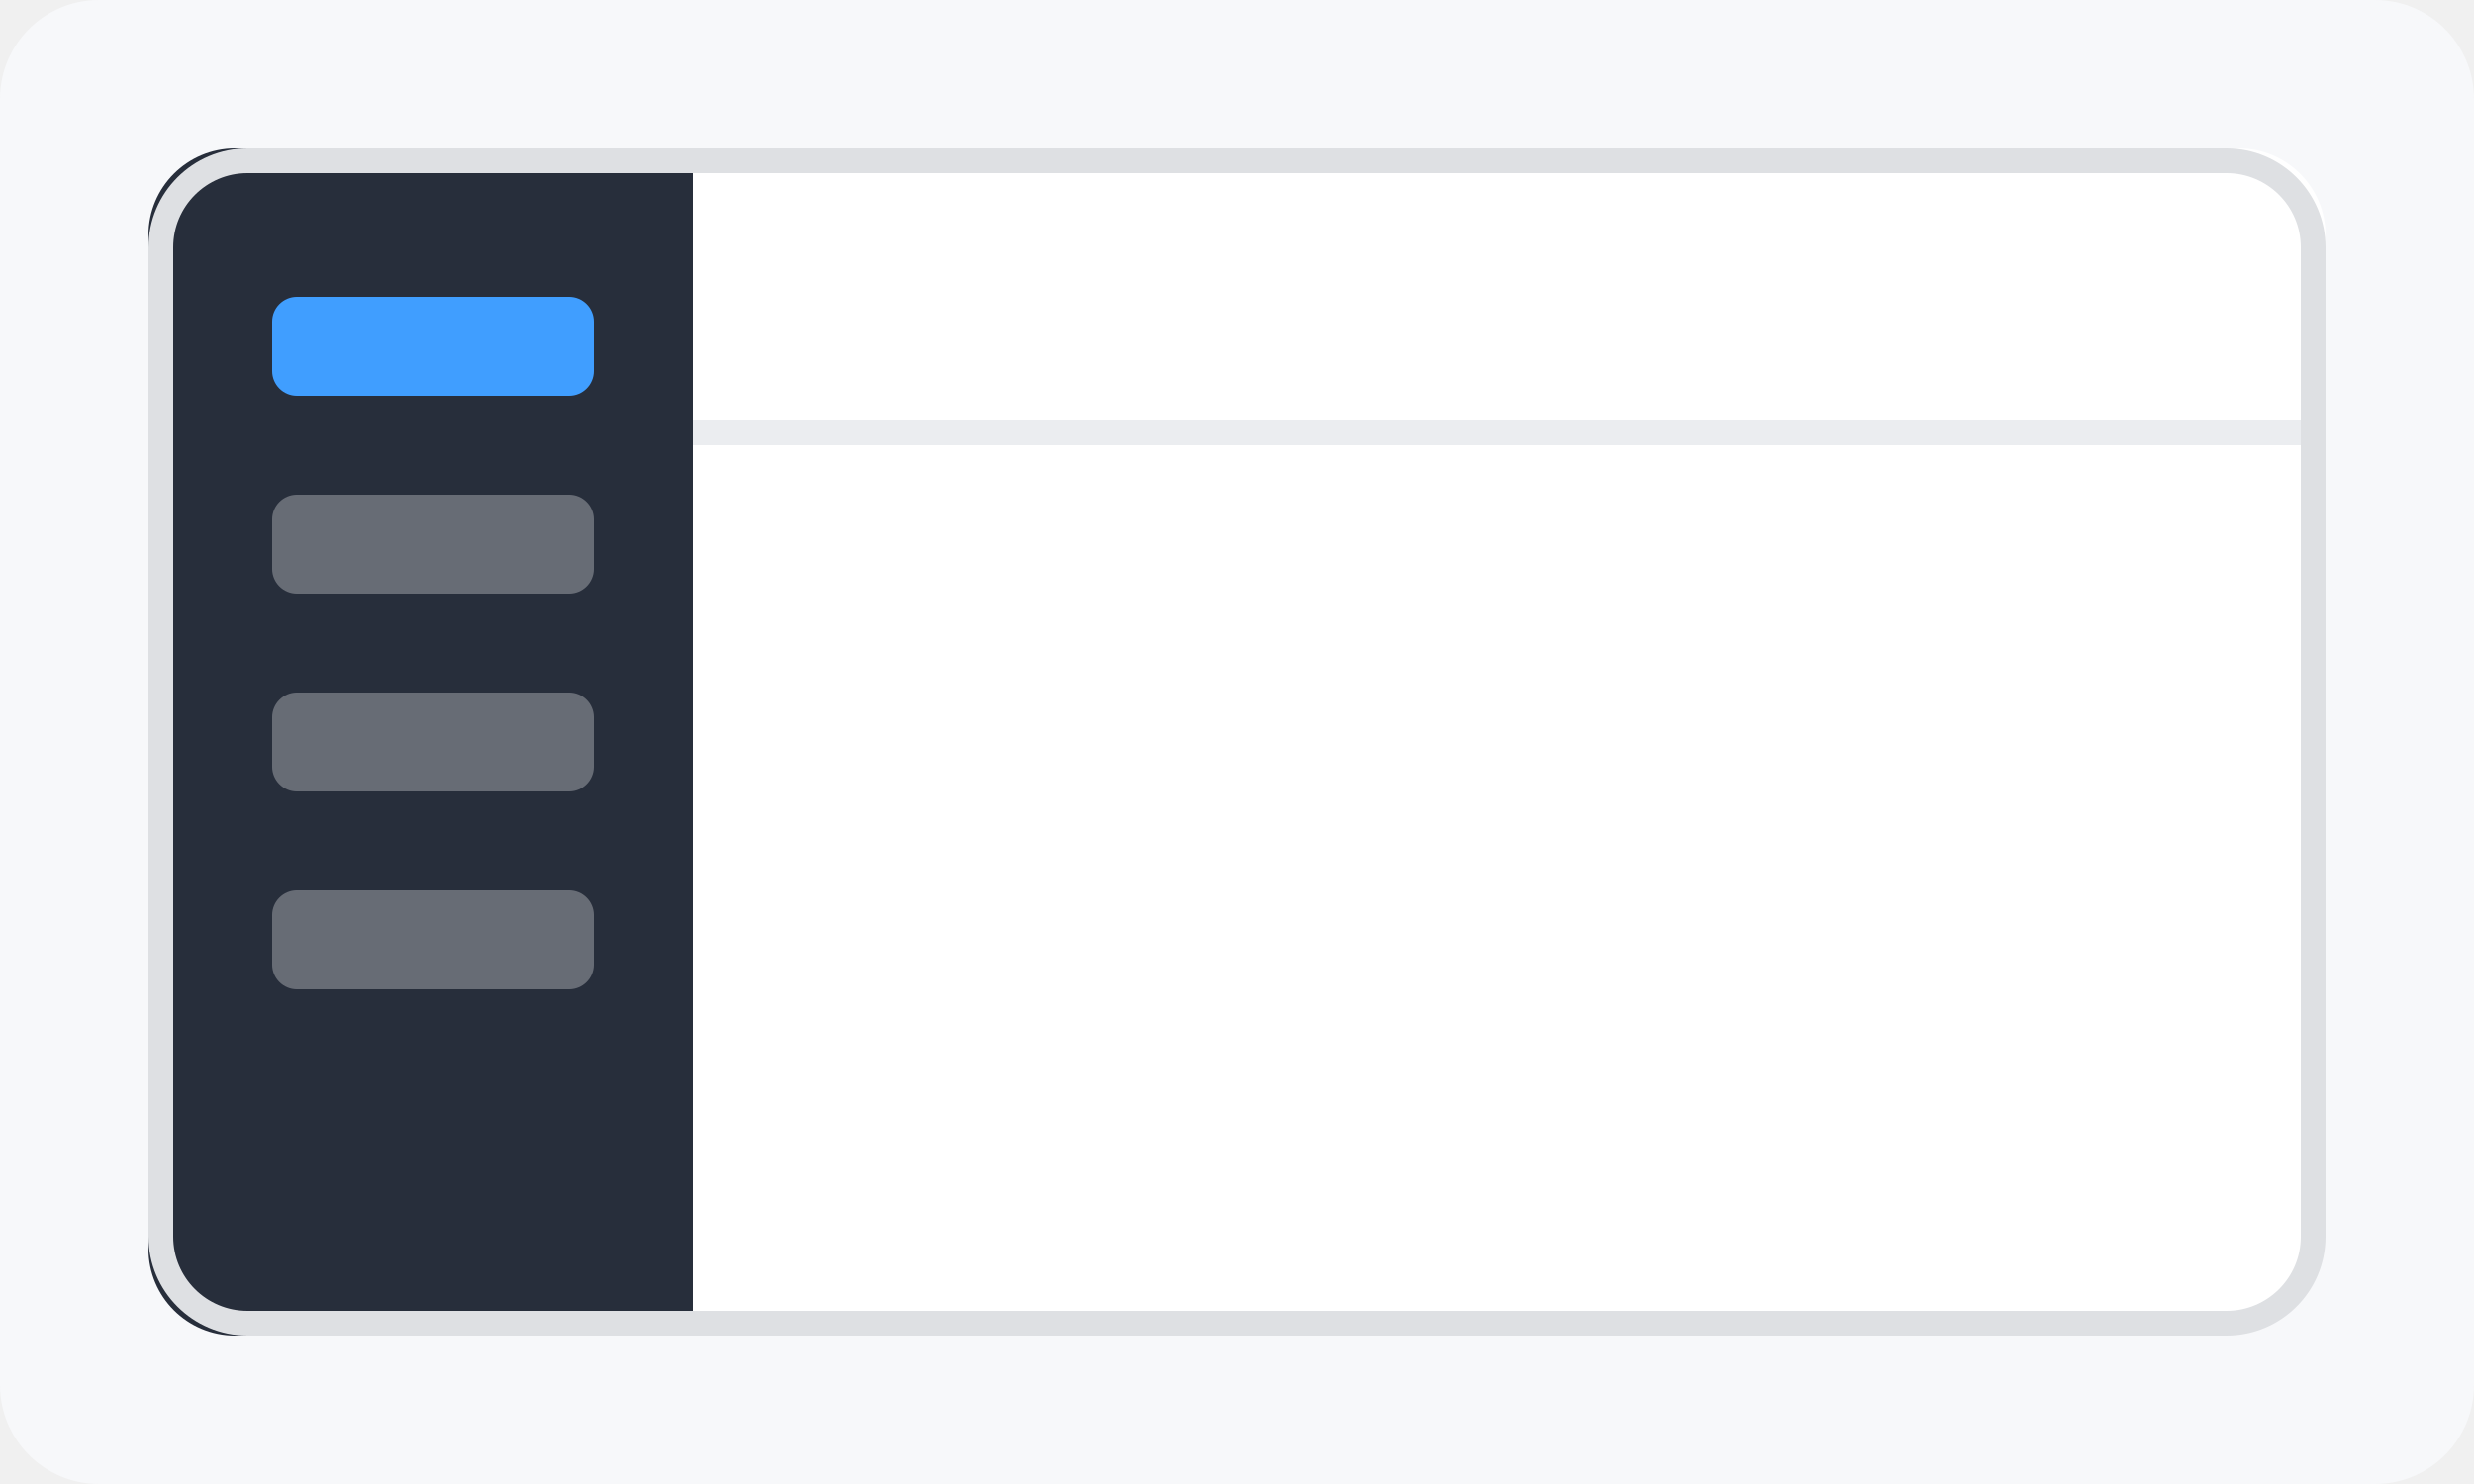
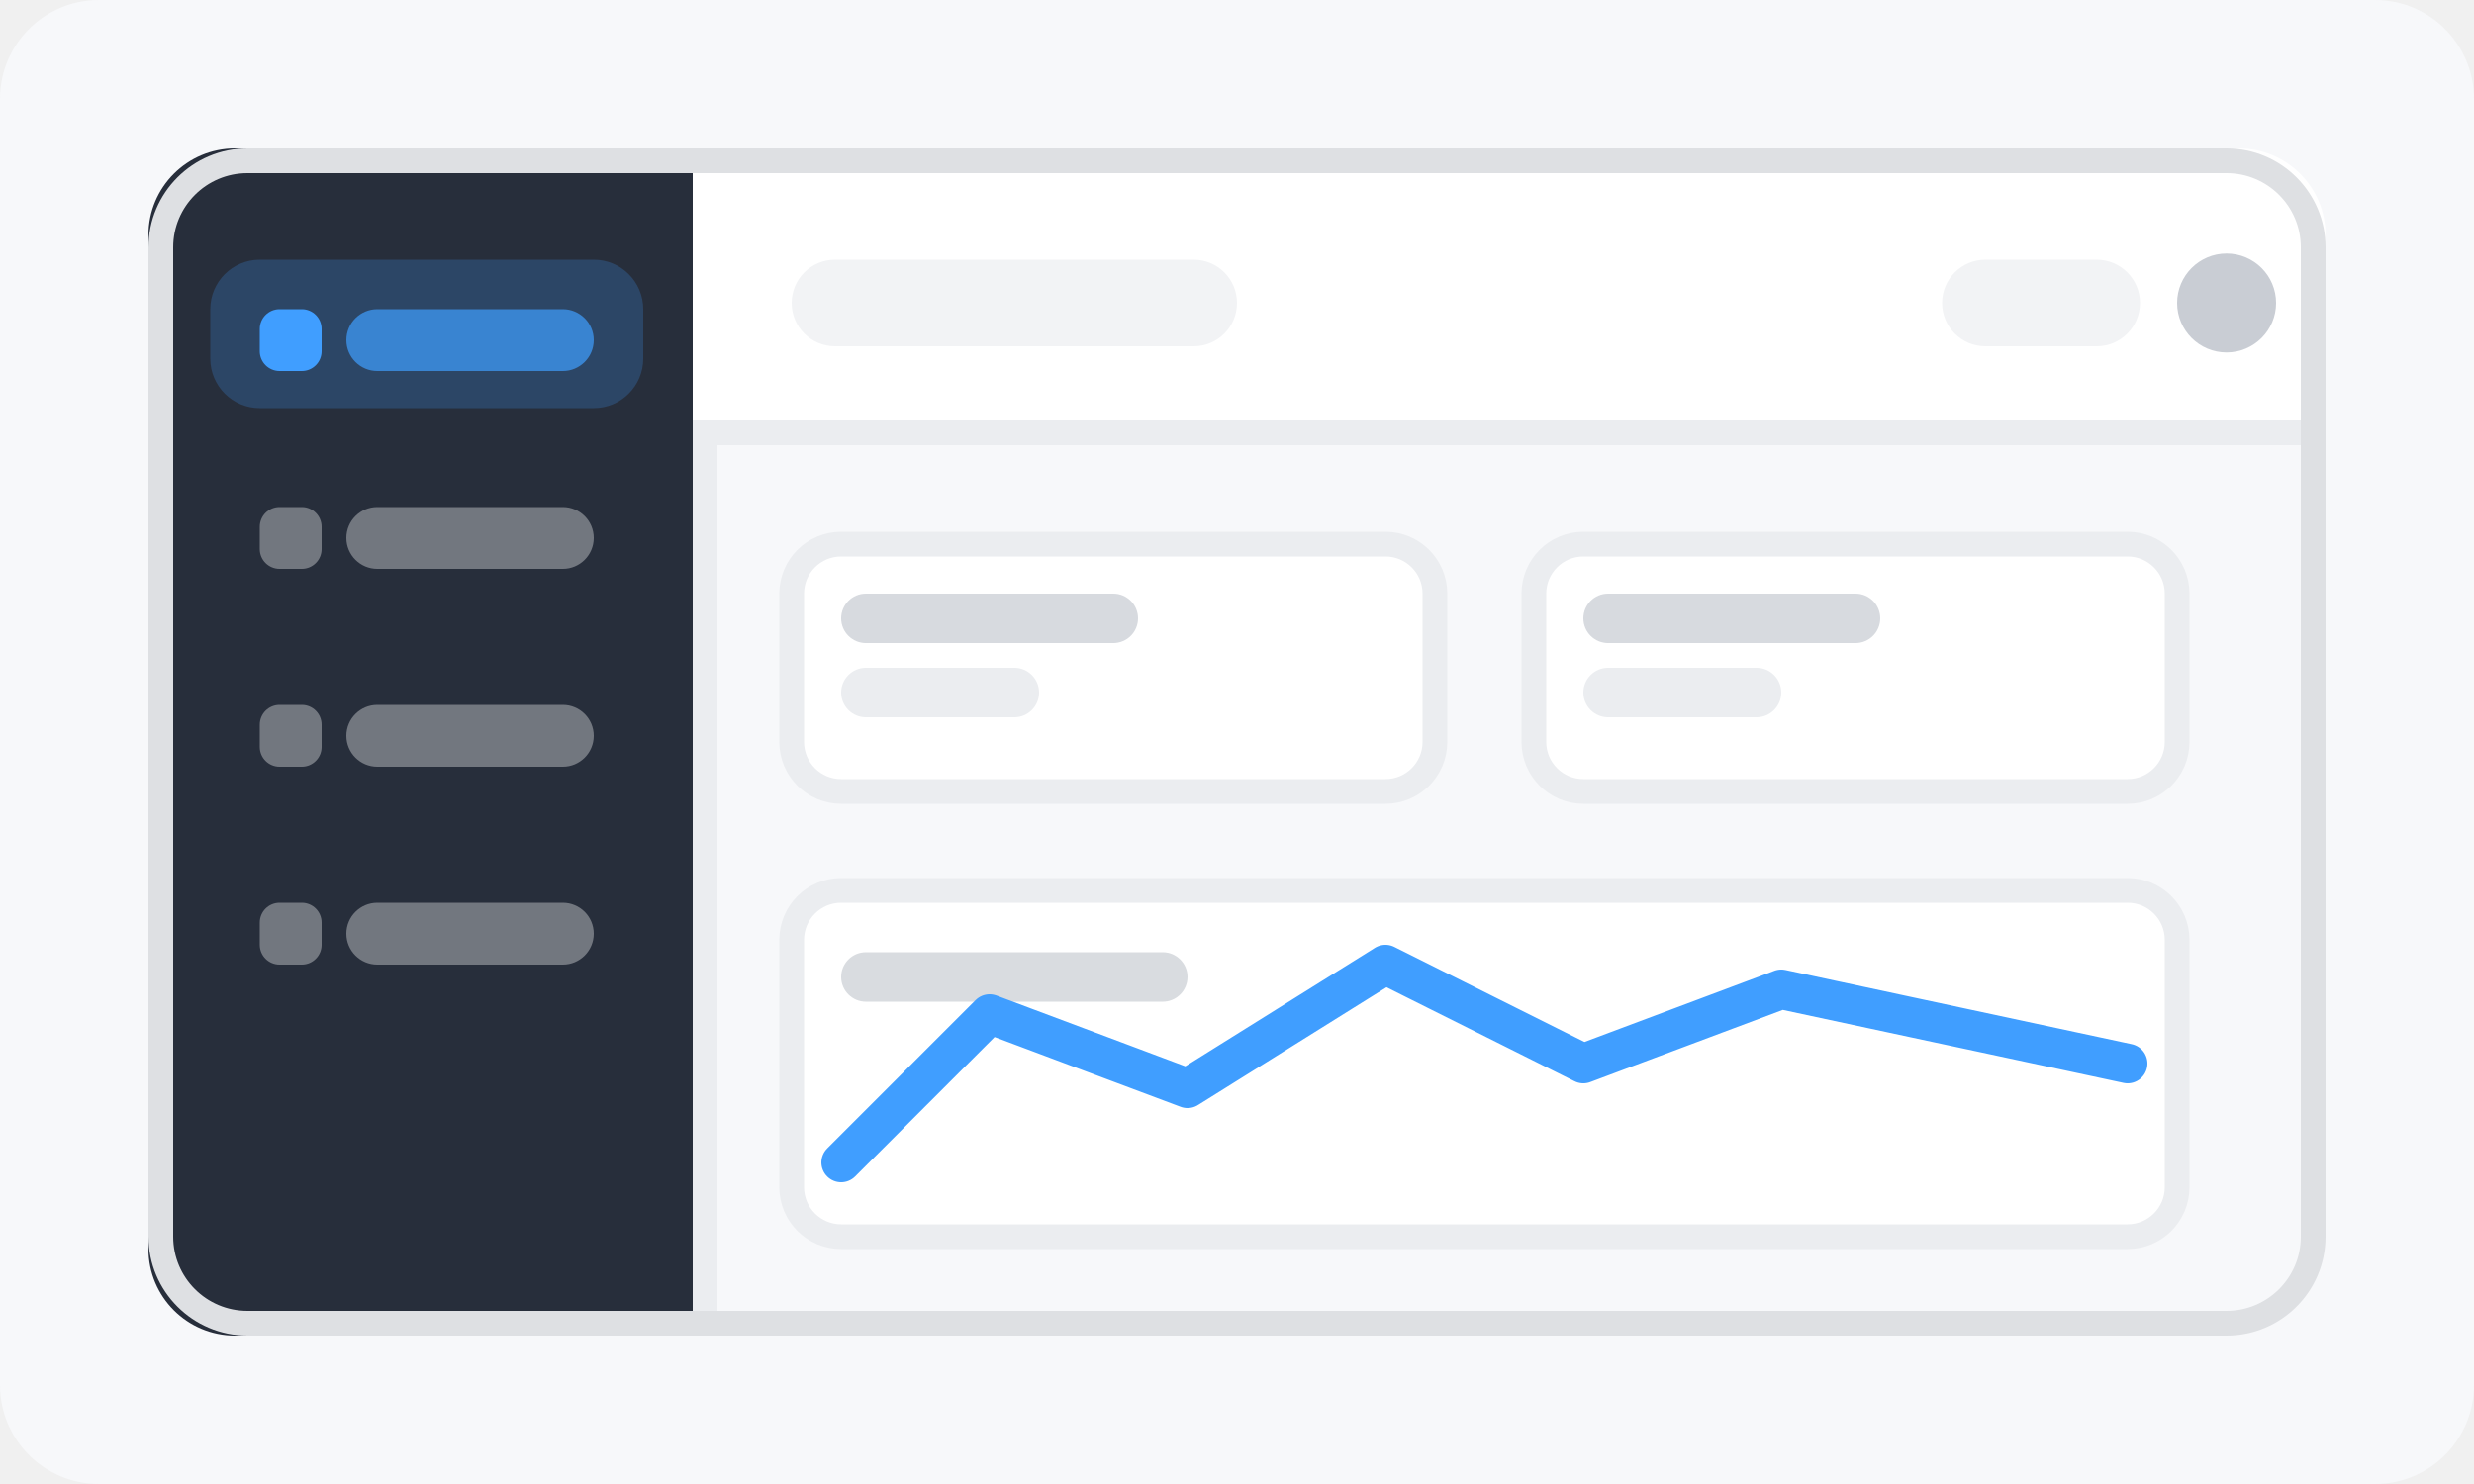
<svg xmlns="http://www.w3.org/2000/svg" width="100%" height="100%" viewBox="0 0 100 60" fill="none" preserveAspectRatio="none">
  <rect width="100" height="60" rx="4" fill="#F7F8FA" />
-   <rect x="6.5" y="6.5" width="87" height="47" rx="3.5" fill="white" />
+   <rect x="6.5" y="6.5" width="87" height="47" rx="3.5" fill="#FFFFFF" />
+   <rect x="6.5" y="18" width="87" height="36" fill="#F7F8FA" />
  <path d="M9.5 6H28V54H9.5C7.567 54 6 52.433 6 50.5V9.5C6 7.567 7.567 6 9.5 6Z" fill="#272E3B" />
-   <path d="M28 6H90.5C92.433 6 94 7.567 94 9.5V18H28V6Z" fill="white" />
+   <rect x="28" y="6" width="1" height="48" fill="#EBEDF0" />
+   <path d="M28 6H90.5C92.433 6 94 7.567 94 9.5V18H28V6Z" fill="#FFFFFF" />
  <rect x="28" y="17" width="66" height="1" fill="#EBEDF0" />
-   <rect x="11" y="12" width="13" height="4" rx="1" fill="#409EFF" />
-   <rect x="11" y="20" width="13" height="4" rx="1" fill="white" fill-opacity="0.3" />
-   <rect x="11" y="28" width="13" height="4" rx="1" fill="white" fill-opacity="0.3" />
-   <rect x="11" y="36" width="13" height="4" rx="1" fill="white" fill-opacity="0.3" />
-   <rect x="6.5" y="6.5" width="87" height="47" rx="3.5" stroke="#DEE0E3" fill="none" />
+   <rect x="32" y="10.5" width="18" height="3.5" rx="1.75" fill="#F2F3F5" />
+   <rect x="78.5" y="10.5" width="8" height="3.5" rx="1.75" fill="#F2F3F5" />
+   <circle cx="90" cy="12.25" r="2" fill="#C9CDD4" />
+   <rect x="8.5" y="10.5" width="17.5" height="6" rx="2" fill="#409EFF" fill-opacity="0.22" />
+   <rect x="10.5" y="12.5" width="2.5" height="2.5" rx="0.8" fill="#409EFF" />
+   <rect x="14" y="12.5" width="10" height="2.5" rx="1.25" fill="#409EFF" fill-opacity="0.7" />
+   <rect x="10.5" y="20.5" width="2.5" height="2.5" rx="0.8" fill="white" fill-opacity="0.35" />
+   <rect x="14" y="20.5" width="10" height="2.5" rx="1.25" fill="white" fill-opacity="0.35" />
+   <rect x="10.5" y="28.5" width="2.5" height="2.5" rx="0.8" fill="white" fill-opacity="0.35" />
+   <rect x="14" y="28.5" width="10" height="2.5" rx="1.25" fill="white" fill-opacity="0.35" />
+   <rect x="10.5" y="36.5" width="2.5" height="2.5" rx="0.8" fill="white" fill-opacity="0.35" />
+   <rect x="14" y="36.5" width="10" height="2.5" rx="1.25" fill="white" fill-opacity="0.35" />
+   <rect x="32" y="22" width="26" height="10" rx="2" fill="#FFFFFF" stroke="#EBEDF0" />
+   <rect x="34" y="24" width="12" height="2" rx="1" fill="#C9CDD4" fill-opacity="0.75" />
+   <rect x="34" y="27" width="8" height="2" rx="1" fill="#EBEDF0" />
+   <rect x="62" y="22" width="26" height="10" rx="2" fill="#FFFFFF" stroke="#EBEDF0" />
+   <rect x="64" y="24" width="12" height="2" rx="1" fill="#C9CDD4" fill-opacity="0.75" />
+   <rect x="64" y="27" width="8" height="2" rx="1" fill="#EBEDF0" />
+   <rect x="32" y="36" width="56" height="14" rx="2" fill="#FFFFFF" stroke="#EBEDF0" />
+   <rect x="34" y="38.5" width="14" height="2" rx="1" fill="#C9CDD4" fill-opacity="0.7" />
+   <path d="M34 47 L40 41 L48 44 L56 39 L64 43 L72 40 L86 43" stroke="#409EFF" stroke-width="1.6" stroke-linecap="round" stroke-linejoin="round" />
+   <rect x="6.5" y="6.5" width="87" height="47" rx="3.5" stroke="#DEE0E3" />
</svg>
